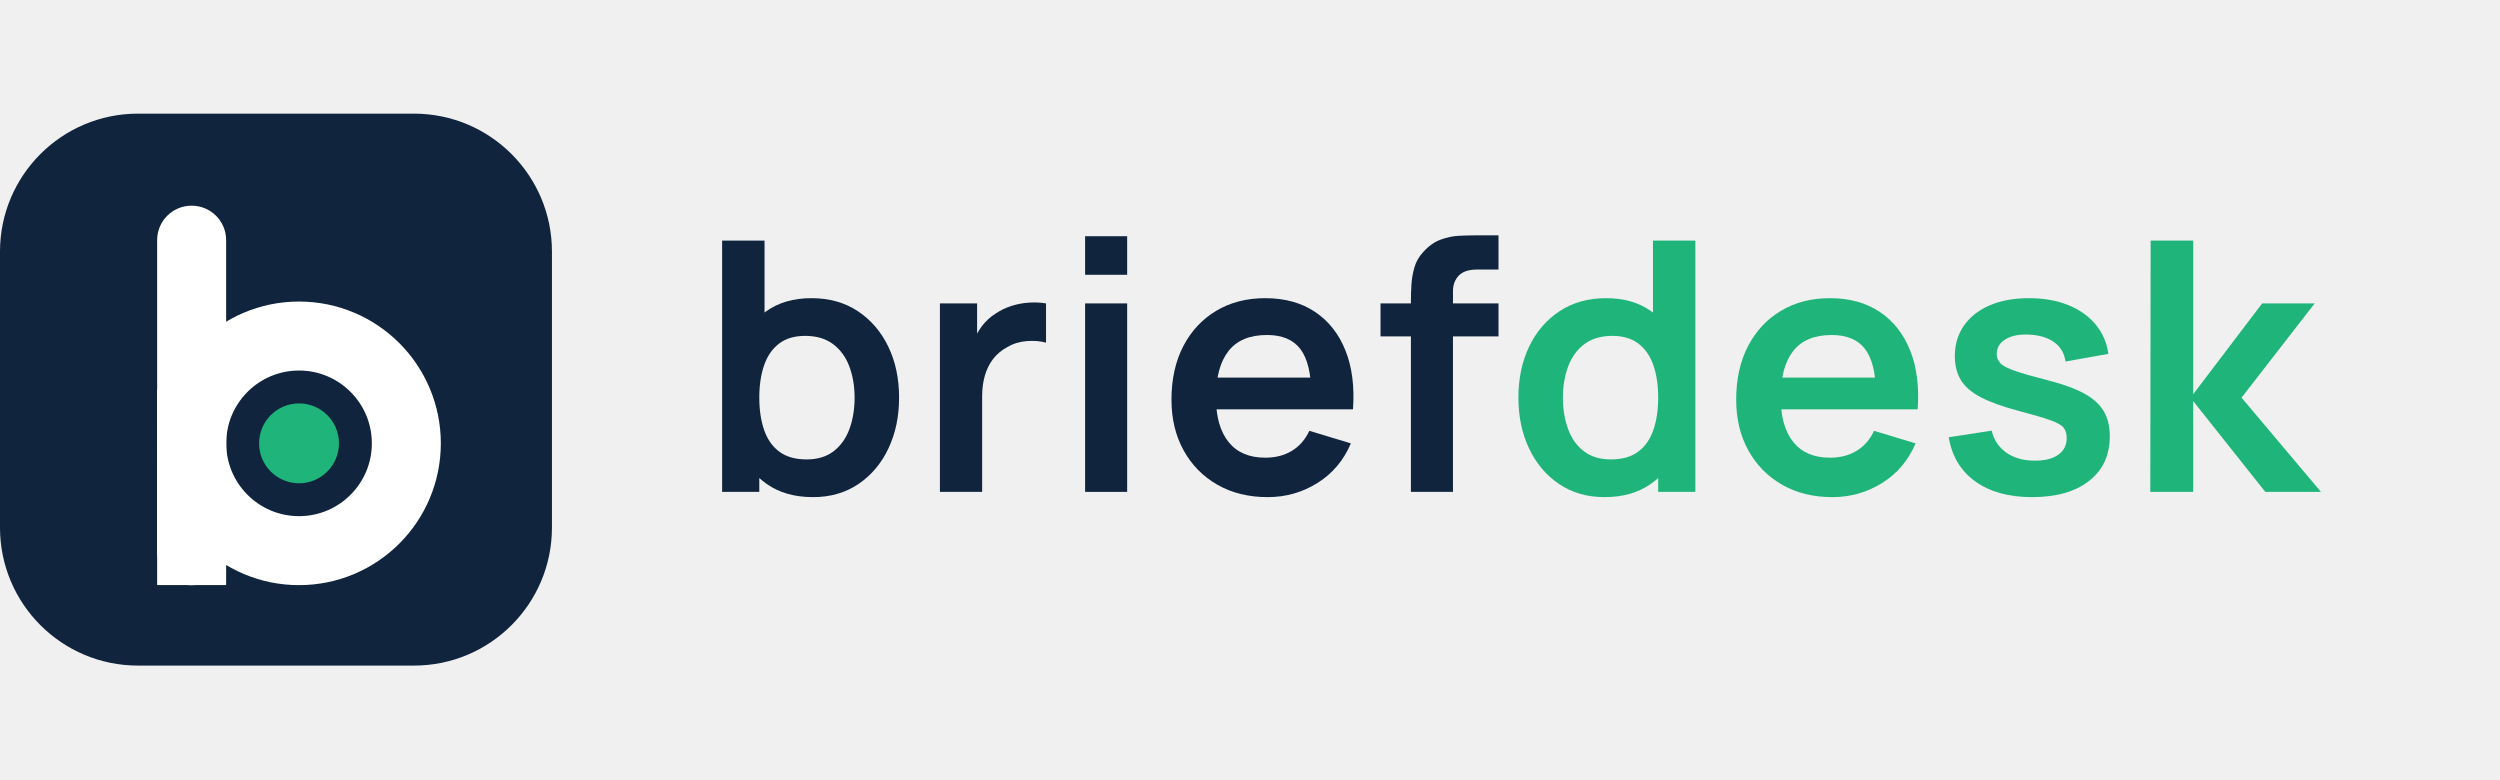
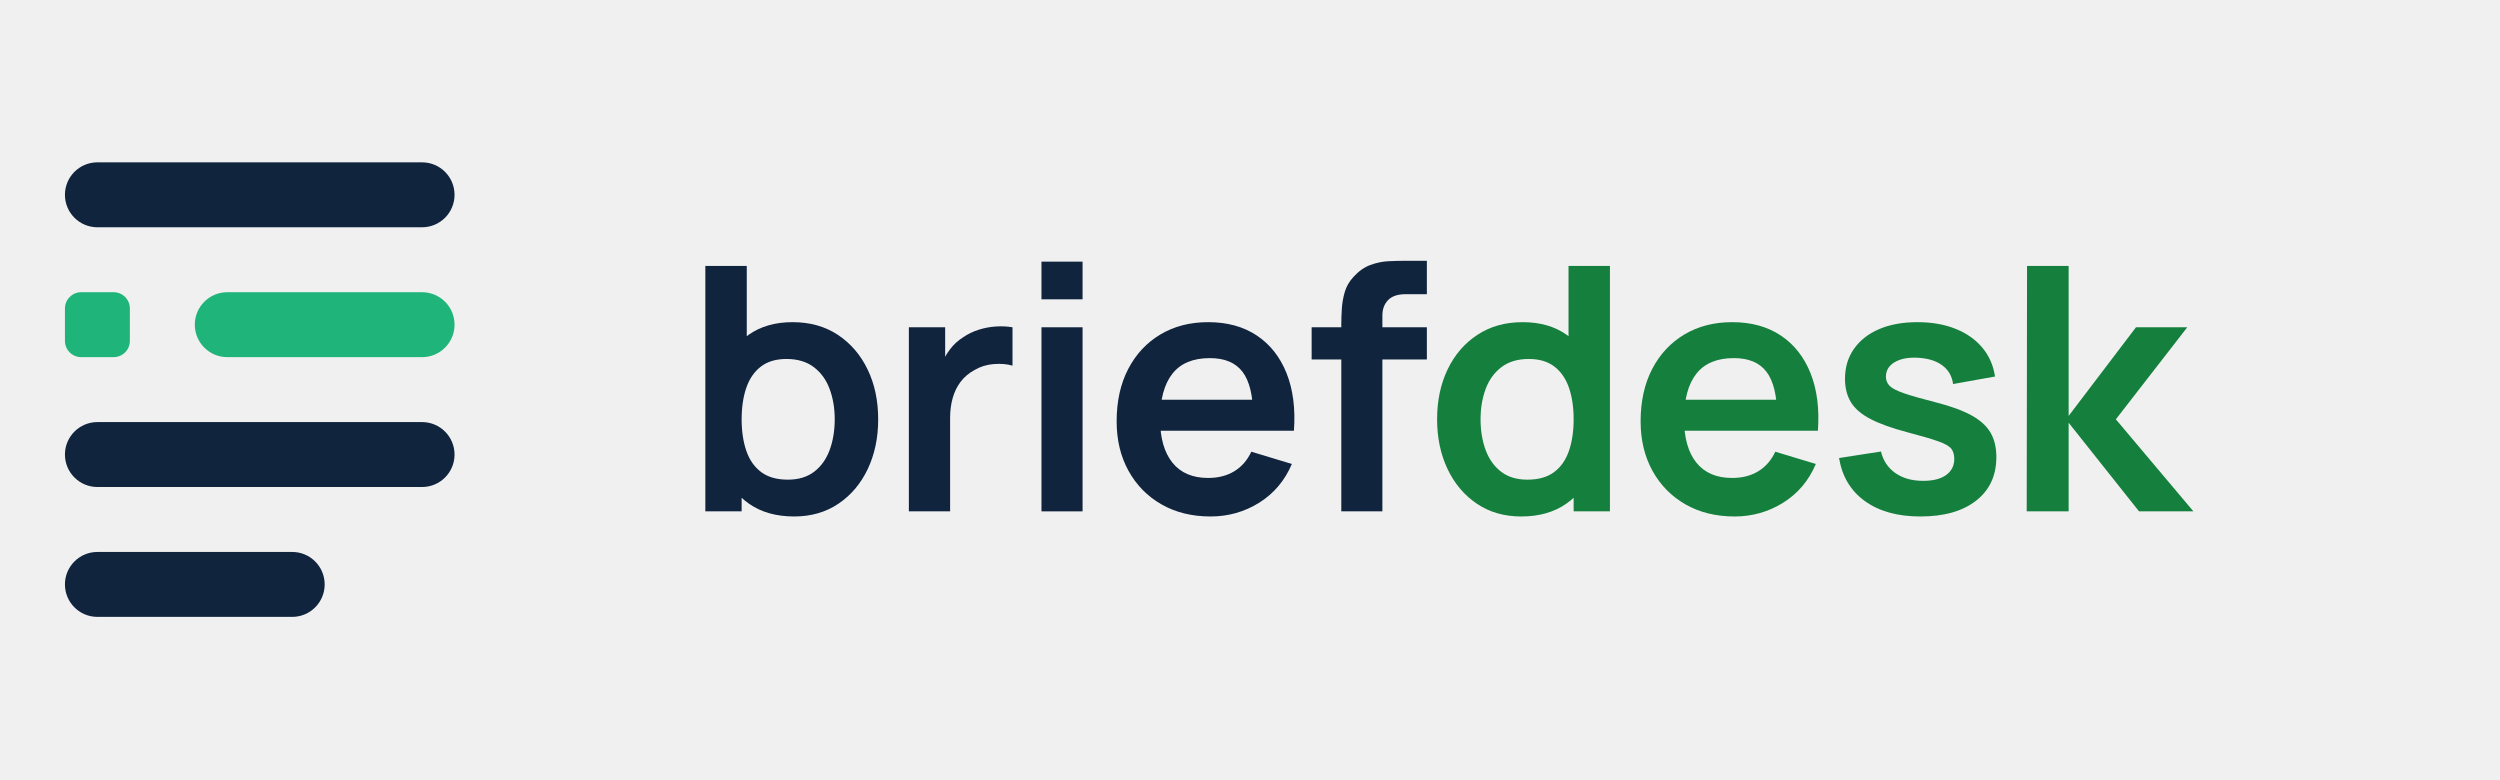
<svg xmlns="http://www.w3.org/2000/svg" width="154" height="48" viewBox="0 0 154 48" role="img" aria-label="Briefdesk">
-   <g transform="translate(0 7.0)">
-     <rect width="34.0" height="34.0" rx="8.5" fill="#10243E" />
-     <rect x="9.68" y="5.67" width="4.25" height="23.38" rx="2.12" fill="#FFFFFF" />
-     <rect x="9.68" y="17.0" width="4.25" height="12.04" fill="#FFFFFF" />
-     <circle cx="18.42" cy="20.31" r="6.61" fill="none" stroke="#FFFFFF" stroke-width="4.25" />
-     <circle cx="18.42" cy="20.31" r="2.46" fill="#1FB57A" />
+   <g transform="translate(0 8)">
+     <rect x="4" y="2" width="24" height="4" rx="2" fill="#10243E" />
+     <rect x="4" y="10" width="4" height="4" rx="1" fill="#1FB57A" />
+     <rect x="12" y="10" width="16" height="4" rx="2" fill="#1FB57A" />
+     <rect x="4" y="18" width="24" height="4" rx="2" fill="#10243E" />
+     <rect x="4" y="26" width="16" height="4" rx="2" fill="#10243E" />
  </g>
  <g fill="#10243E">
-     <path d="M50.084 30.623Q48.386 30.623 47.236 29.816Q46.085 29.01 45.505 27.618Q44.924 26.226 44.924 24.495Q44.924 22.743 45.505 21.356Q46.085 19.969 47.209 19.168Q48.332 18.367 49.987 18.367Q51.632 18.367 52.842 19.168Q54.051 19.969 54.718 21.351Q55.384 22.732 55.384 24.495Q55.384 26.236 54.728 27.623Q54.072 29.01 52.879 29.816Q51.686 30.623 50.084 30.623ZM44.483 30.3V14.82H47.096V22.152H46.773V30.3ZM49.687 28.3Q50.697 28.3 51.353 27.795Q52.008 27.29 52.326 26.425Q52.643 25.559 52.643 24.495Q52.643 23.442 52.32 22.576Q51.998 21.711 51.32 21.2Q50.643 20.69 49.6 20.69Q48.611 20.69 47.988 21.168Q47.364 21.646 47.069 22.501Q46.773 23.355 46.773 24.495Q46.773 25.624 47.069 26.484Q47.364 27.344 48.004 27.822Q48.644 28.3 49.687 28.3Z" />
-     <path d="M57.899 30.3V18.69H60.189V21.517L59.909 21.152Q60.124 20.571 60.484 20.093Q60.844 19.614 61.35 19.303Q61.78 19.013 62.301 18.846Q62.822 18.679 63.371 18.642Q63.919 18.604 64.435 18.69V21.109Q63.919 20.958 63.247 21.012Q62.575 21.066 62.038 21.388Q61.5 21.678 61.162 22.13Q60.823 22.582 60.662 23.157Q60.5 23.732 60.5 24.398V30.3Z" />
-     <path d="M66.843 16.927V14.551H69.433V16.927ZM66.843 30.3V18.69H69.433V30.3Z" />
-     <path d="M78.087 30.623Q76.324 30.623 74.99 29.859Q73.657 29.096 72.91 27.742Q72.163 26.387 72.163 24.624Q72.163 22.721 72.894 21.318Q73.625 19.916 74.926 19.142Q76.227 18.367 77.936 18.367Q79.742 18.367 81.005 19.211Q82.268 20.055 82.881 21.593Q83.494 23.13 83.343 25.215H80.774V24.269Q80.763 22.377 80.108 21.507Q79.452 20.636 78.044 20.636Q76.453 20.636 75.678 21.619Q74.904 22.603 74.904 24.495Q74.904 26.258 75.678 27.226Q76.453 28.193 77.936 28.193Q78.893 28.193 79.586 27.768Q80.279 27.344 80.656 26.538L83.214 27.312Q82.548 28.881 81.156 29.752Q79.764 30.623 78.087 30.623ZM74.088 25.215V23.259H82.075V25.215Z" />
-     <path d="M86.912 30.3V18.507Q86.912 18.067 86.944 17.534Q86.976 17.002 87.127 16.476Q87.277 15.949 87.675 15.519Q88.17 14.971 88.745 14.761Q89.32 14.551 89.879 14.524Q90.438 14.498 90.857 14.498H92.308V16.605H90.965Q90.223 16.605 89.863 16.975Q89.503 17.346 89.503 17.948V30.3ZM85.041 20.722V18.69H92.308V20.722Z" />
+     <path d="M48.919 31.815Q47.261 31.815 46.137 31.027Q45.014 30.24 44.447 28.88Q43.88 27.52 43.88 25.83Q43.88 24.118 44.447 22.764Q45.014 21.41 46.111 20.627Q47.208 19.845 48.825 19.845Q50.431 19.845 51.613 20.627Q52.794 21.41 53.445 22.759Q54.096 24.108 54.096 25.83Q54.096 27.531 53.456 28.886Q52.815 30.24 51.65 31.027Q50.484 31.815 48.919 31.815ZM43.449 31.5V16.38H46.001V23.541H45.685V31.5ZM48.531 29.547Q49.518 29.547 50.159 29.053Q50.799 28.56 51.109 27.715Q51.419 26.869 51.419 25.83Q51.419 24.801 51.103 23.956Q50.788 23.111 50.127 22.612Q49.465 22.113 48.447 22.113Q47.481 22.113 46.872 22.58Q46.263 23.047 45.974 23.882Q45.685 24.717 45.685 25.83Q45.685 26.933 45.974 27.773Q46.263 28.613 46.888 29.08Q47.513 29.547 48.531 29.547Z" />
+     <path d="M55.986 31.5V20.16H58.222V22.922L57.95 22.564Q58.16 21.997 58.511 21.53Q58.863 21.063 59.356 20.758Q59.776 20.475 60.286 20.312Q60.795 20.149 61.331 20.113Q61.866 20.076 62.37 20.16V22.523Q61.866 22.375 61.21 22.428Q60.553 22.48 60.029 22.795Q59.504 23.079 59.173 23.52Q58.842 23.961 58.684 24.523Q58.527 25.084 58.527 25.736V31.5Z" />
+     <path d="M64.155 18.438V16.117H66.686V18.438ZM64.155 31.5V20.16H66.686V31.5Z" />
+     <path d="M74.571 31.815Q72.849 31.815 71.547 31.069Q70.245 30.324 69.515 29.001Q68.785 27.678 68.785 25.956Q68.785 24.098 69.499 22.727Q70.213 21.357 71.484 20.601Q72.754 19.845 74.424 19.845Q76.188 19.845 77.422 20.669Q78.655 21.493 79.254 22.995Q79.852 24.496 79.706 26.534H77.196V25.61Q77.185 23.761 76.545 22.911Q75.904 22.06 74.529 22.06Q72.975 22.06 72.219 23.021Q71.463 23.982 71.463 25.83Q71.463 27.552 72.219 28.497Q72.975 29.442 74.424 29.442Q75.358 29.442 76.036 29.027Q76.713 28.613 77.081 27.825L79.579 28.581Q78.928 30.114 77.569 30.965Q76.209 31.815 74.571 31.815ZM70.665 26.534V24.622H78.466V26.534Z" />
+     <path d="M82.624 31.5V19.981Q82.624 19.551 82.656 19.031Q82.687 18.511 82.834 17.997Q82.981 17.483 83.37 17.062Q83.853 16.527 84.415 16.322Q84.976 16.117 85.522 16.091Q86.068 16.065 86.478 16.065H87.895V18.123H86.583Q85.858 18.123 85.507 18.485Q85.155 18.847 85.155 19.435V31.5ZM80.797 22.145V20.16H87.895V22.145Z" />
  </g>
-   <g fill="#1FB57A">
-     <path d="M98.833 30.623Q97.231 30.623 96.038 29.816Q94.845 29.01 94.189 27.623Q93.533 26.236 93.533 24.495Q93.533 22.732 94.194 21.351Q94.856 19.969 96.07 19.168Q97.285 18.367 98.93 18.367Q100.585 18.367 101.709 19.168Q102.832 19.969 103.413 21.356Q103.993 22.743 103.993 24.495Q103.993 26.226 103.413 27.618Q102.832 29.01 101.682 29.816Q100.532 30.623 98.833 30.623ZM99.231 28.3Q100.274 28.3 100.913 27.822Q101.553 27.344 101.848 26.484Q102.144 25.624 102.144 24.495Q102.144 23.355 101.848 22.501Q101.553 21.646 100.929 21.168Q100.306 20.69 99.317 20.69Q98.274 20.69 97.597 21.2Q96.92 21.711 96.597 22.576Q96.275 23.442 96.275 24.495Q96.275 25.559 96.592 26.425Q96.909 27.29 97.565 27.795Q98.22 28.3 99.231 28.3ZM102.144 30.3V22.152H101.822V14.82H104.434V30.3Z" />
-     <path d="M112.872 30.623Q111.109 30.623 109.776 29.859Q108.443 29.096 107.696 27.742Q106.949 26.387 106.949 24.624Q106.949 22.721 107.68 21.318Q108.411 19.916 109.712 19.142Q111.012 18.367 112.722 18.367Q114.528 18.367 115.791 19.211Q117.054 20.055 117.667 21.593Q118.279 23.13 118.129 25.215H115.559V24.269Q115.549 22.377 114.893 21.507Q114.237 20.636 112.829 20.636Q111.238 20.636 110.464 21.619Q109.69 22.603 109.69 24.495Q109.69 26.258 110.464 27.226Q111.238 28.193 112.722 28.193Q113.678 28.193 114.372 27.768Q115.065 27.344 115.441 26.538L118 27.312Q117.333 28.881 115.941 29.752Q114.549 30.623 112.872 30.623ZM108.873 25.215V23.259H116.86V25.215Z" />
-     <path d="M125.17 30.623Q123.02 30.623 121.676 29.655Q120.332 28.688 120.042 26.935L122.686 26.527Q122.891 27.387 123.589 27.881Q124.288 28.376 125.352 28.376Q126.288 28.376 126.798 28.005Q127.309 27.634 127.309 26.989Q127.309 26.591 127.121 26.349Q126.933 26.108 126.298 25.882Q125.664 25.656 124.353 25.312Q122.891 24.925 122.031 24.479Q121.171 24.033 120.794 23.42Q120.418 22.807 120.418 21.937Q120.418 20.851 120.988 20.044Q121.558 19.238 122.579 18.803Q123.6 18.367 124.987 18.367Q126.341 18.367 127.389 18.787Q128.438 19.206 129.083 19.98Q129.728 20.754 129.878 21.797L127.234 22.27Q127.137 21.528 126.562 21.098Q125.987 20.668 125.03 20.614Q124.116 20.561 123.557 20.888Q122.998 21.216 122.998 21.808Q122.998 22.141 123.224 22.377Q123.45 22.614 124.132 22.85Q124.815 23.087 126.169 23.431Q127.556 23.786 128.389 24.242Q129.222 24.699 129.593 25.334Q129.964 25.968 129.964 26.871Q129.964 28.623 128.69 29.623Q127.416 30.623 125.17 30.623Z" />
-     <path d="M132.458 30.3 132.479 14.82H135.102V24.28L139.348 18.69H142.584L138.08 24.495L142.971 30.3H139.542L135.102 24.71V30.3Z" />
+   <g fill="#15803D">
+     <path d="M93.702 31.815Q92.137 31.815 90.972 31.027Q89.806 30.24 89.166 28.886Q88.525 27.531 88.525 25.83Q88.525 24.108 89.171 22.759Q89.817 21.41 91.004 20.627Q92.19 19.845 93.796 19.845Q95.413 19.845 96.511 20.627Q97.608 21.41 98.175 22.764Q98.742 24.118 98.742 25.83Q98.742 27.52 98.175 28.88Q97.608 30.24 96.484 31.027Q95.361 31.815 93.702 31.815ZM94.09 29.547Q95.109 29.547 95.734 29.08Q96.358 28.613 96.647 27.773Q96.936 26.933 96.936 25.83Q96.936 24.717 96.647 23.882Q96.358 23.047 95.749 22.58Q95.14 22.113 94.174 22.113Q93.156 22.113 92.494 22.612Q91.833 23.111 91.518 23.956Q91.203 24.801 91.203 25.83Q91.203 26.869 91.513 27.715Q91.822 28.56 92.463 29.053Q93.103 29.547 94.09 29.547ZM96.936 31.5V23.541H96.621V16.38H99.172V31.5Z" />
+     <path d="M106.848 31.815Q105.126 31.815 103.824 31.069Q102.522 30.324 101.792 29.001Q101.062 27.678 101.062 25.956Q101.062 24.098 101.776 22.727Q102.49 21.357 103.761 20.601Q105.031 19.845 106.701 19.845Q108.465 19.845 109.699 20.669Q110.933 21.493 111.531 22.995Q112.129 24.496 111.983 26.534H109.473V25.61Q109.462 23.761 108.822 22.911Q108.181 22.06 106.806 22.06Q105.252 22.06 104.496 23.021Q103.74 23.982 103.74 25.83Q103.74 27.552 104.496 28.497Q105.252 29.442 106.701 29.442Q107.635 29.442 108.313 29.027Q108.99 28.613 109.358 27.825L111.856 28.581Q111.206 30.114 109.846 30.965Q108.486 31.815 106.848 31.815ZM102.942 26.534V24.622H110.743V26.534Z" />
+     <path d="M118.293 31.815Q116.193 31.815 114.881 30.87Q113.568 29.925 113.285 28.213L115.868 27.814Q116.067 28.654 116.75 29.137Q117.432 29.62 118.472 29.62Q119.385 29.62 119.884 29.258Q120.383 28.896 120.383 28.266Q120.383 27.878 120.199 27.641Q120.015 27.405 119.395 27.184Q118.776 26.964 117.495 26.628Q116.067 26.25 115.227 25.814Q114.387 25.378 114.019 24.78Q113.652 24.181 113.652 23.331Q113.652 22.27 114.209 21.483Q114.765 20.695 115.763 20.27Q116.76 19.845 118.115 19.845Q119.438 19.845 120.461 20.255Q121.485 20.664 122.115 21.42Q122.745 22.176 122.892 23.194L120.309 23.657Q120.215 22.932 119.653 22.512Q119.091 22.092 118.157 22.039Q117.264 21.987 116.718 22.307Q116.172 22.627 116.172 23.205Q116.172 23.53 116.393 23.761Q116.613 23.992 117.28 24.224Q117.947 24.454 119.27 24.791Q120.624 25.137 121.438 25.583Q122.252 26.029 122.614 26.649Q122.976 27.268 122.976 28.151Q122.976 29.862 121.732 30.838Q120.488 31.815 118.293 31.815Z" />
+     <path d="M124.845 31.5 124.866 16.38H127.428V25.62L131.576 20.16H134.736L130.337 25.83L135.114 31.5H131.764L127.428 26.04V31.5Z" />
  </g>
</svg>
